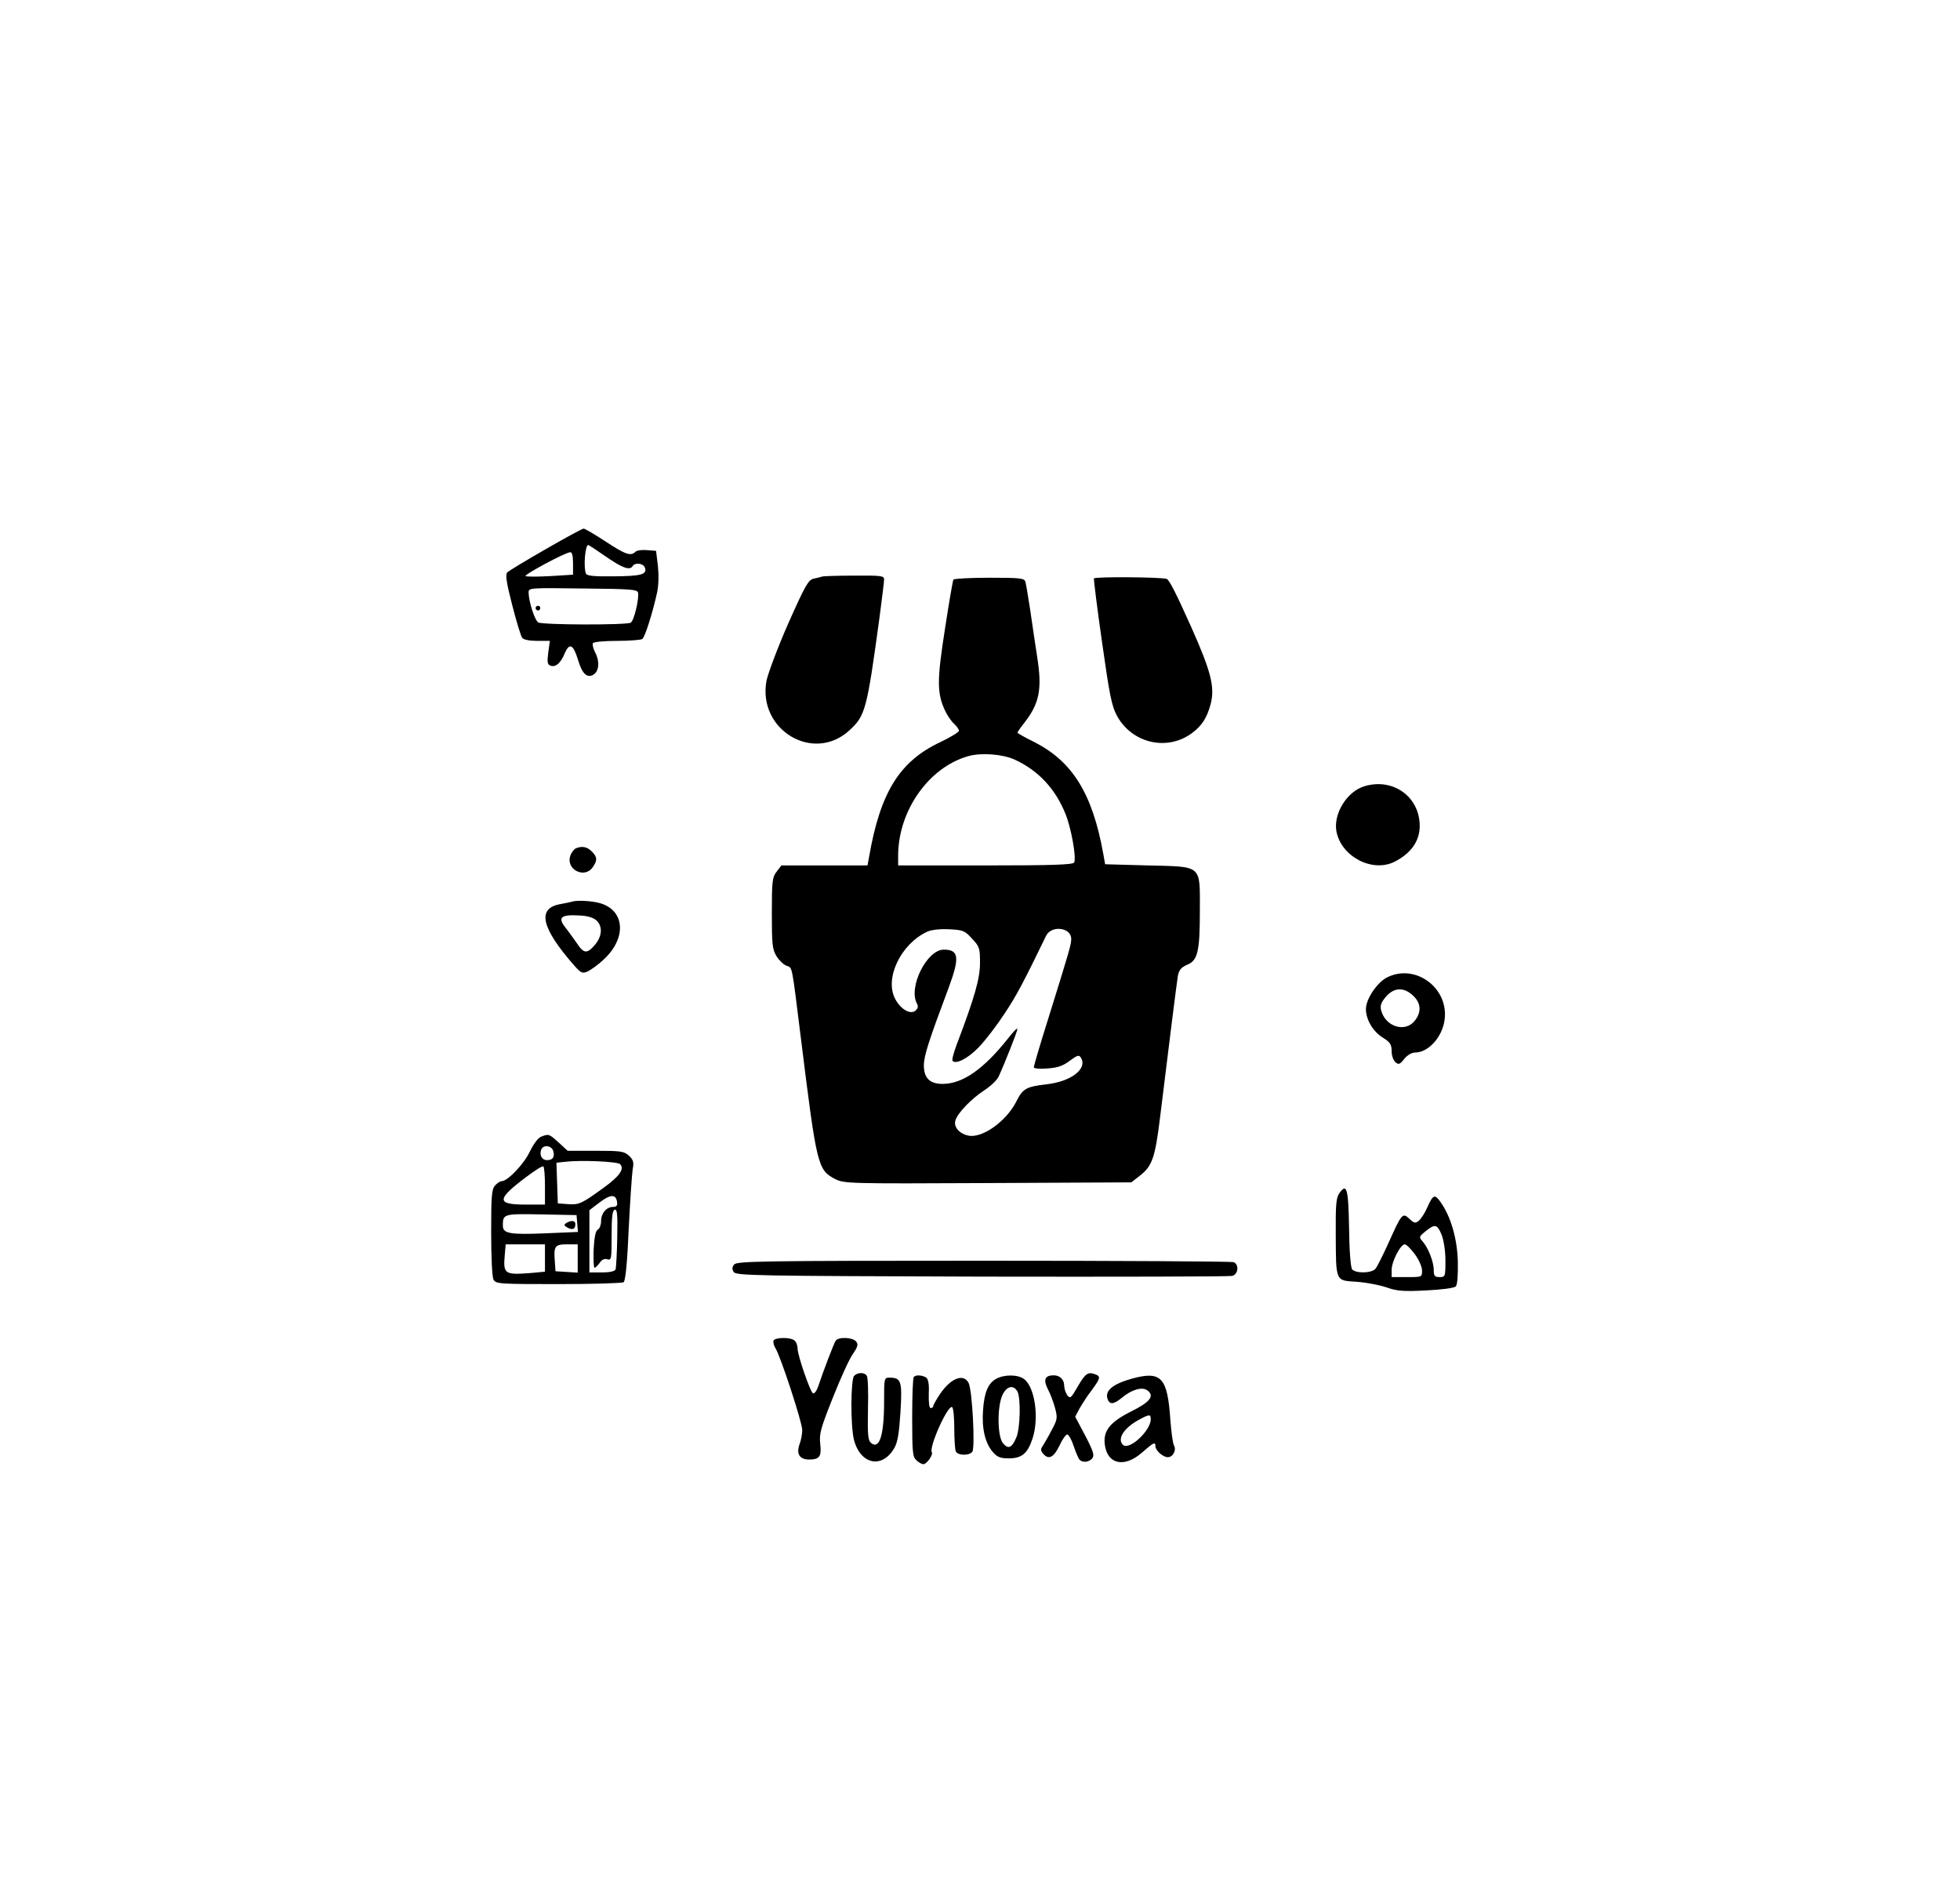
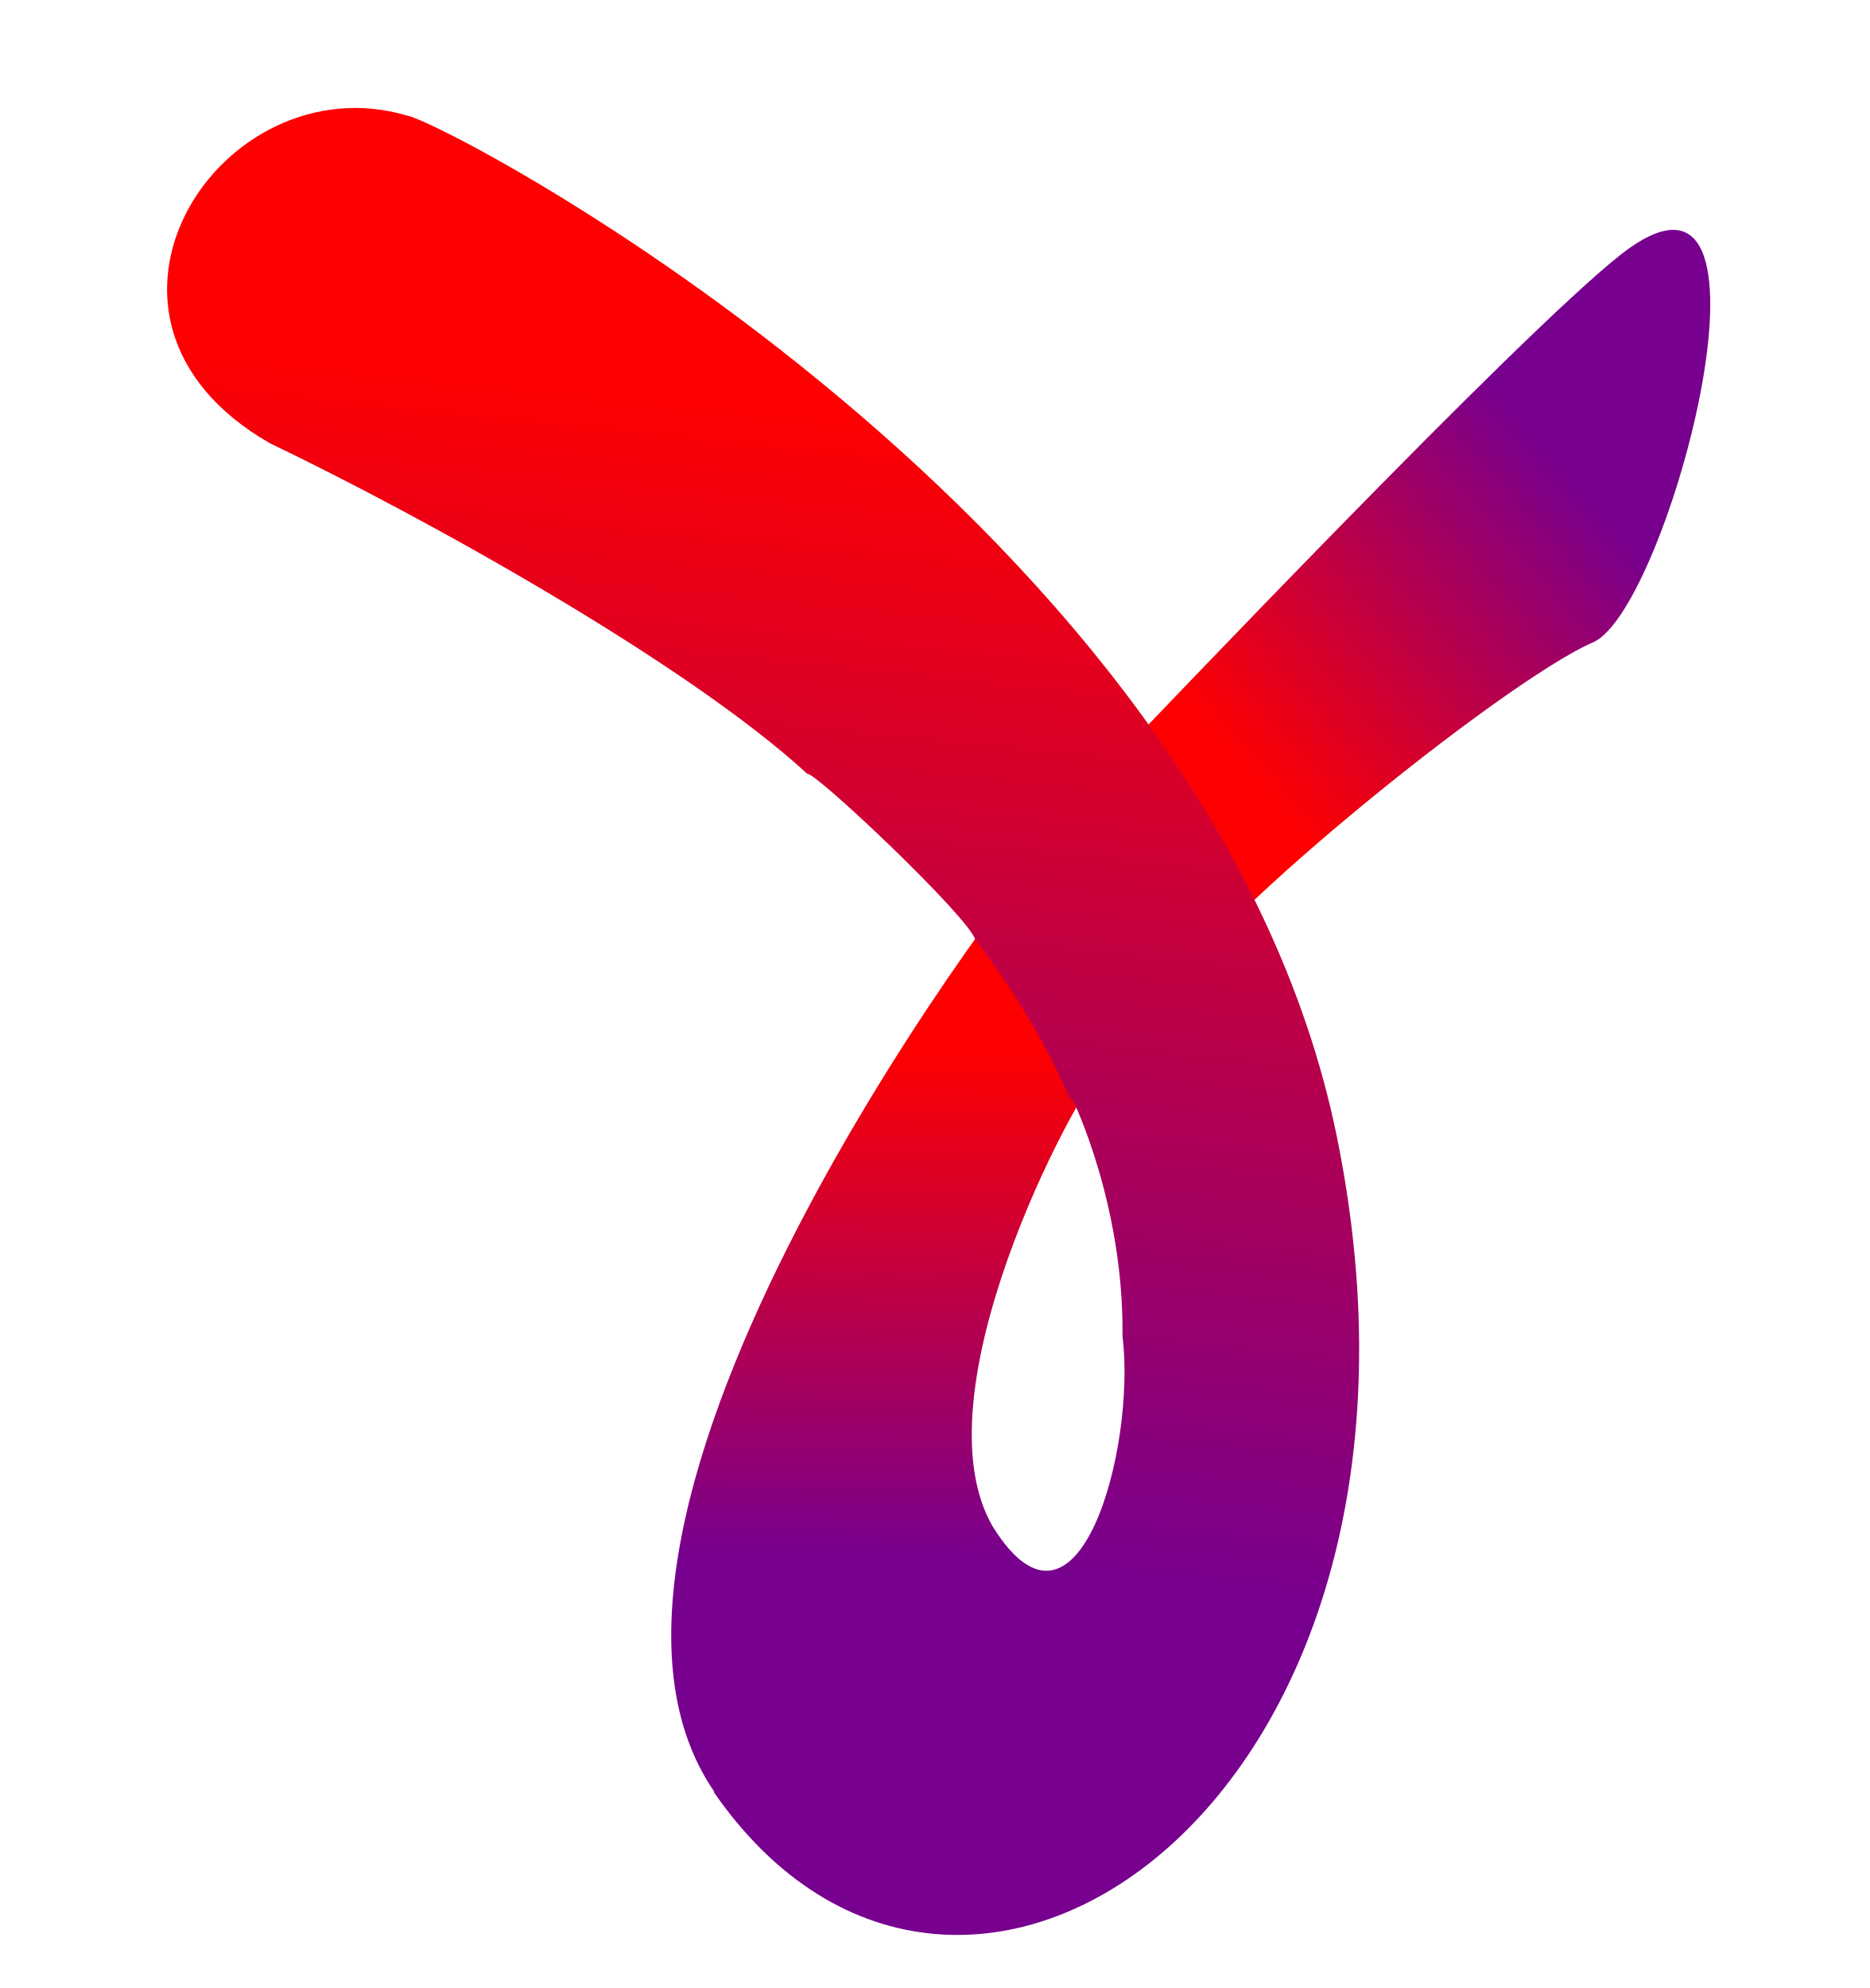
- <svg xmlns="http://www.w3.org/2000/svg" version="1.0" width="838pt" height="810pt" viewBox="0 0 838 810" preserveAspectRatio="xMidYMid meet">
-   <g transform="translate(0,810) scale(0.1,-0.1)" fill="#000000" stroke="none">
-     <path d="M2333 5752 c-84 -48 -158 -93 -164 -99 -9 -9 -4 -44 21 -140 18 -70 37 -134 43 -140 5 -8 32 -13 64 -13 l54 0 -7 -50 c-5 -41 -4 -51 10 -56 21 -8 44 11 61 54 20 45 36 37 56 -28 18 -61 39 -81 67 -64 23 15 27 56 7 94 -9 17 -13 35 -10 40 3 6 50 10 103 10 53 0 102 4 108 8 11 7 43 107 63 197 7 31 8 75 4 115 l-8 65 -39 3 c-21 2 -43 -1 -49 -7 -20 -20 -43 -12 -128 44 -46 30 -88 55 -94 55 -5 0 -79 -40 -162 -88z m258 -32 c71 -49 102 -60 114 -40 10 16 45 12 52 -6 11 -30 -14 -37 -131 -38 -88 -1 -117 2 -121 12 -11 29 -3 122 10 122 2 0 36 -22 76 -50z m-141 -29 l0 -48 -97 -6 c-53 -3 -101 -3 -106 0 -9 5 169 101 191 102 8 1 12 -15 12 -48z m278 -125 c5 -26 -17 -119 -31 -128 -17 -11 -379 -10 -396 1 -15 10 -40 88 -41 127 0 21 2 21 233 18 204 -2 232 -4 235 -18z" />
-     <path d="M2290 5500 c0 -5 5 -10 10 -10 6 0 10 5 10 10 0 6 -4 10 -10 10 -5 0 -10 -4 -10 -10z" />
-     <path d="M3515 5635 c-5 -2 -22 -6 -36 -9 -23 -5 -36 -28 -109 -192 -45 -102 -86 -212 -93 -245 -38 -209 199 -352 353 -213 70 64 76 85 131 489 10 77 19 148 19 158 0 15 -12 17 -127 16 -71 0 -132 -2 -138 -4z" />
-     <path d="M4677 5627 c-1 -5 14 -128 35 -274 32 -226 41 -272 64 -314 65 -118 216 -152 322 -72 42 32 62 64 78 122 19 73 2 139 -81 326 -69 154 -96 206 -107 210 -26 8 -308 10 -311 2z" />
-     <path d="M4076 5622 c-2 -4 -19 -100 -36 -212 -34 -218 -34 -271 -1 -345 10 -22 28 -49 40 -59 11 -11 21 -24 21 -30 0 -6 -36 -28 -80 -49 -174 -82 -256 -214 -304 -489 l-7 -38 -184 0 -184 0 -20 -26 c-19 -24 -21 -40 -21 -178 0 -133 2 -155 20 -184 11 -18 30 -36 43 -41 26 -10 21 12 62 -316 67 -540 71 -557 146 -596 38 -19 56 -20 652 -17 l614 3 37 29 c52 40 65 77 86 250 40 327 71 573 76 604 5 25 14 36 39 47 46 18 55 57 55 231 0 199 13 188 -222 194 l-183 5 -8 45 c-46 256 -131 393 -292 476 -41 20 -75 39 -75 42 0 2 13 21 29 41 65 83 77 144 56 279 -8 53 -22 144 -30 202 -9 58 -18 113 -21 123 -5 15 -21 17 -154 17 -82 0 -151 -4 -154 -8z m261 -769 c101 -46 175 -124 219 -234 24 -60 46 -182 37 -206 -4 -10 -89 -13 -379 -13 l-374 0 0 43 c1 192 131 376 299 424 56 16 146 9 198 -14z m-181 -766 c32 -34 34 -41 34 -104 0 -67 -23 -147 -100 -350 -13 -35 -21 -65 -17 -69 15 -15 66 11 112 59 28 29 77 93 109 142 51 76 83 137 179 335 23 45 107 35 107 -14 0 -24 -5 -42 -101 -350 -33 -104 -59 -194 -59 -199 0 -5 25 -8 58 -5 44 3 67 11 96 33 31 23 39 26 47 14 30 -48 -40 -103 -148 -115 -85 -10 -100 -18 -127 -72 -43 -86 -147 -160 -206 -147 -39 8 -64 38 -55 65 10 33 70 94 124 129 26 17 54 43 61 59 25 54 80 193 80 203 0 6 -19 -13 -42 -43 -102 -128 -190 -190 -274 -192 -58 -1 -84 24 -84 79 0 40 20 103 106 332 48 130 44 163 -21 163 -72 0 -152 -160 -115 -230 7 -13 5 -21 -6 -31 -22 -18 -64 6 -87 51 -46 88 25 235 138 287 18 8 55 12 94 10 59 -3 66 -6 97 -40z" />
-     <path d="M5835 4739 c-76 -22 -135 -118 -121 -194 21 -108 154 -177 249 -129 70 36 107 88 107 153 0 124 -113 206 -235 170z" />
-     <path d="M2462 4473 c-7 -3 -18 -16 -23 -30 -22 -59 59 -102 95 -51 21 30 20 44 -4 68 -20 20 -42 24 -68 13z" />
-     <path d="M2445 4245 c-5 -2 -27 -6 -47 -10 -104 -17 -85 -101 58 -264 29 -32 34 -34 57 -24 14 7 44 28 65 48 103 92 95 214 -14 244 -37 10 -97 13 -119 6z m105 -80 c27 -25 25 -67 -6 -104 -34 -40 -48 -39 -78 7 -14 20 -34 48 -45 62 -39 47 -25 61 56 56 33 -1 60 -9 73 -21z" />
-     <path d="M5928 3920 c-42 -23 -88 -92 -88 -134 0 -45 30 -96 72 -122 32 -20 38 -30 38 -58 0 -19 7 -39 16 -47 14 -12 19 -10 38 14 13 16 32 27 46 27 56 0 115 64 126 137 21 139 -126 247 -248 183z m114 -77 c34 -32 36 -70 7 -107 -41 -52 -126 -26 -144 45 -5 19 0 34 20 57 35 41 77 43 117 5z" />
-     <path d="M2313 3240 c-13 -5 -33 -33 -48 -64 -25 -53 -95 -126 -120 -126 -7 0 -19 -8 -28 -18 -15 -16 -17 -45 -17 -201 0 -107 4 -190 10 -202 10 -18 24 -19 278 -19 147 0 272 4 278 8 8 4 16 83 22 227 6 121 14 236 17 256 6 30 3 40 -16 58 -21 19 -34 21 -142 21 l-120 0 -38 35 c-42 38 -43 38 -76 25z m52 -60 c8 -26 -1 -40 -26 -40 -22 0 -34 22 -25 45 8 22 44 18 51 -5z m286 -57 c20 -20 -1 -51 -70 -101 -94 -68 -105 -74 -154 -70 l-42 3 -3 87 -3 87 38 4 c67 8 223 1 234 -10z m-321 -94 l0 -79 -84 0 c-124 0 -124 22 4 118 36 27 68 48 73 45 4 -2 7 -40 7 -84z m308 -67 c3 -16 -2 -22 -17 -22 -28 0 -51 -27 -51 -60 0 -16 -6 -33 -14 -37 -10 -6 -15 -32 -18 -86 -1 -42 0 -77 4 -77 4 0 13 9 22 21 9 14 21 19 33 15 17 -5 18 2 18 101 0 80 3 107 13 111 11 3 13 -19 11 -119 -1 -68 -5 -130 -7 -136 -3 -8 -24 -13 -58 -13 l-54 0 0 133 0 133 42 32 c47 36 71 38 76 4z m-170 -93 l3 -36 -142 -6 c-149 -6 -179 -1 -179 33 0 50 2 51 164 48 l151 -3 3 -36z m-138 -148 l0 -58 -66 -6 c-106 -8 -113 -3 -106 76 l4 47 84 0 84 0 0 -59z m140 -2 l0 -60 -47 3 -48 3 -3 44 c-5 64 1 71 53 71 l45 0 0 -61z" />
-     <path d="M2421 2871 c-11 -7 -10 -11 6 -20 22 -11 33 -6 33 16 0 15 -18 17 -39 4z" />
-     <path d="M5726 2998 c-13 -18 -16 -50 -15 -173 1 -207 -2 -199 89 -205 41 -3 99 -14 128 -24 45 -16 73 -18 169 -13 65 3 120 10 127 17 7 7 10 46 9 104 -2 99 -30 195 -74 257 -25 35 -32 32 -57 -24 -10 -23 -26 -48 -36 -56 -14 -12 -20 -11 -40 8 -29 28 -33 23 -89 -102 -24 -53 -49 -103 -56 -111 -16 -20 -84 -21 -100 -3 -6 8 -12 77 -13 177 -3 170 -10 194 -42 148z m438 -178 c9 -24 16 -69 16 -110 0 -68 -1 -70 -25 -70 -21 0 -25 5 -25 30 0 36 -24 96 -48 123 -16 18 -15 20 13 43 41 33 50 30 69 -16z m-115 -82 c17 -23 31 -54 31 -70 0 -28 0 -28 -65 -28 l-65 0 0 31 c0 36 38 109 56 109 7 0 26 -19 43 -42z" />
-     <path d="M3139 2694 c-9 -11 -10 -20 -2 -32 9 -16 93 -17 1059 -20 577 -1 1059 0 1072 3 26 6 31 49 6 59 -9 3 -489 6 -1069 6 -948 0 -1054 -2 -1066 -16z" />
-     <path d="M3307 2368 c-2 -7 2 -22 9 -33 21 -33 114 -316 114 -349 0 -16 -5 -44 -12 -62 -14 -40 1 -64 41 -64 45 0 54 13 48 66 -5 43 1 66 54 199 33 83 71 167 86 187 21 31 23 41 13 53 -15 18 -76 20 -87 3 -8 -12 -52 -127 -75 -196 -6 -18 -16 -31 -22 -29 -11 4 -66 162 -66 192 0 12 -5 26 -12 33 -16 16 -85 15 -91 0z" />
-     <path d="M3652 2218 c-15 -15 -16 -213 -1 -273 27 -106 120 -126 172 -37 15 25 21 63 27 155 8 133 3 147 -47 147 -23 0 -23 -2 -23 -102 0 -145 -20 -207 -56 -177 -13 11 -15 36 -13 144 2 72 0 136 -5 143 -9 15 -38 16 -54 0z" />
-     <path d="M4609 2174 c-30 -52 -33 -55 -46 -39 -7 11 -13 28 -13 40 0 27 -18 45 -45 45 -38 0 -45 -19 -25 -59 11 -20 24 -56 31 -81 11 -42 10 -49 -15 -95 -14 -28 -32 -57 -38 -67 -9 -13 -9 -20 1 -32 24 -29 46 -18 71 34 13 28 28 49 34 47 6 -2 18 -23 26 -48 8 -24 19 -50 23 -56 11 -18 42 -16 57 2 10 12 5 30 -30 97 l-43 81 19 36 c11 19 34 55 52 78 36 49 39 58 16 67 -32 12 -43 5 -75 -50z" />
-     <path d="M3907 2213 c-4 -3 -7 -81 -7 -173 0 -149 2 -169 18 -183 10 -10 24 -17 30 -17 14 0 43 41 36 51 -13 22 69 205 87 193 5 -3 9 -43 9 -89 0 -46 3 -90 6 -99 7 -19 57 -21 71 -3 13 16 0 266 -16 295 -22 41 -76 20 -122 -48 -16 -24 -29 -47 -29 -52 0 -4 -5 -8 -11 -8 -6 0 -9 24 -8 61 2 43 -2 63 -12 70 -17 10 -43 12 -52 2z" />
-     <path d="M4259 2205 c-34 -19 -51 -57 -56 -135 -6 -77 9 -139 41 -177 20 -23 33 -28 69 -28 55 0 80 20 101 83 30 88 11 224 -37 257 -27 19 -84 19 -118 0z m91 -54 c15 -28 12 -156 -4 -195 -19 -46 -35 -54 -58 -26 -24 30 -25 156 -2 206 18 38 47 45 64 15z" />
-     <path d="M4840 2206 c-82 -23 -116 -51 -105 -86 9 -27 27 -25 64 6 40 33 84 46 106 30 33 -24 13 -50 -70 -91 -91 -46 -120 -84 -111 -144 12 -82 84 -97 159 -31 49 43 57 47 57 27 0 -18 32 -47 53 -47 22 0 38 30 26 51 -5 10 -11 57 -15 106 -12 185 -39 213 -164 179z m80 -174 c0 -49 -93 -135 -119 -109 -26 26 5 74 74 110 39 21 45 21 45 -1z" />
+ <svg xmlns="http://www.w3.org/2000/svg" viewBox="107.693 78.846 292.294 310.744">
+   <defs>
+     <linearGradient id="a" x1="94.91" x2="120.63" y1="58.17" y2="35.61" gradientTransform="translate(213.4615 167.5214)" gradientUnits="userSpaceOnUse">
+       <stop offset="0" stop-color="red" />
+       <stop offset="1" stop-color="#77008f" />
+     </linearGradient>
+     <linearGradient id="b" x1="68.94" x2="68.53" y1="79.99" y2="119.05" gradientTransform="translate(213.4615 167.5214)" gradientUnits="userSpaceOnUse">
+       <stop offset="0" stop-color="red" />
+       <stop offset="1" stop-color="#77008f" />
+     </linearGradient>
+     <linearGradient id="c" x1="63.01" x2="54.13" y1="31.08" y2="118.04" gradientTransform="translate(213.4615 167.5214)" gradientUnits="userSpaceOnUse">
+       <stop offset="0" stop-color="red" />
+       <stop offset="1" stop-color="#77008f" />
+     </linearGradient>
+   </defs>
+   <g>
+     <path fill="url(#a)" d="M335.988 216.564c-6.99 3.011-31.097 22.435-32.803 27.497-3.69-2.78-4.37-13.295-5.15-17.315 4.59-4.76 32.128-33.515 39.973-39.703 13.839-10.916 3.833 26.999-2.02 29.521Z" class="cls-5" transform="matrix(2.032763 0 0 2.047009 -326.225 -264.0711)" />
+     <path fill="url(#b)" d="M289.858 284.17c-1.81 5.83-15.227 19.244-20.367 21.574-17.17-19.8 21.151-70.253 24.391-73.523 0 0 4.171 11.465 4.301 16.915-2.02 2.03-14.395 24.864-8.325 35.034Z" class="cls-1" transform="matrix(2.032763 0 0 2.047009 -326.225 -264.0711)" />
+     <path fill="url(#c)" d="M316.295 254.401c10.299 50.483-28.888 77.321-47.936 49.963l21.499-20.204c6.53 10.33 10.994-6.089 9.934-14.619.11-10.19-3.89-18.18-3.89-18.18s-.04.05-.11.14c-2.04-4.66-4.64-8.74-7.3-12.18-.49-1.77-12.42-12.95-12.93-12.7-9.37-8.55-29.683-19.704-41.354-25.26-16.772-9.566-3.751-29.221 10.568-25.012 2.977.467 61.919 30.995 71.519 78.052Z" class="cls-4" transform="matrix(2.032763 0 0 2.047009 -326.225 -264.0711)" />
  </g>
</svg>
